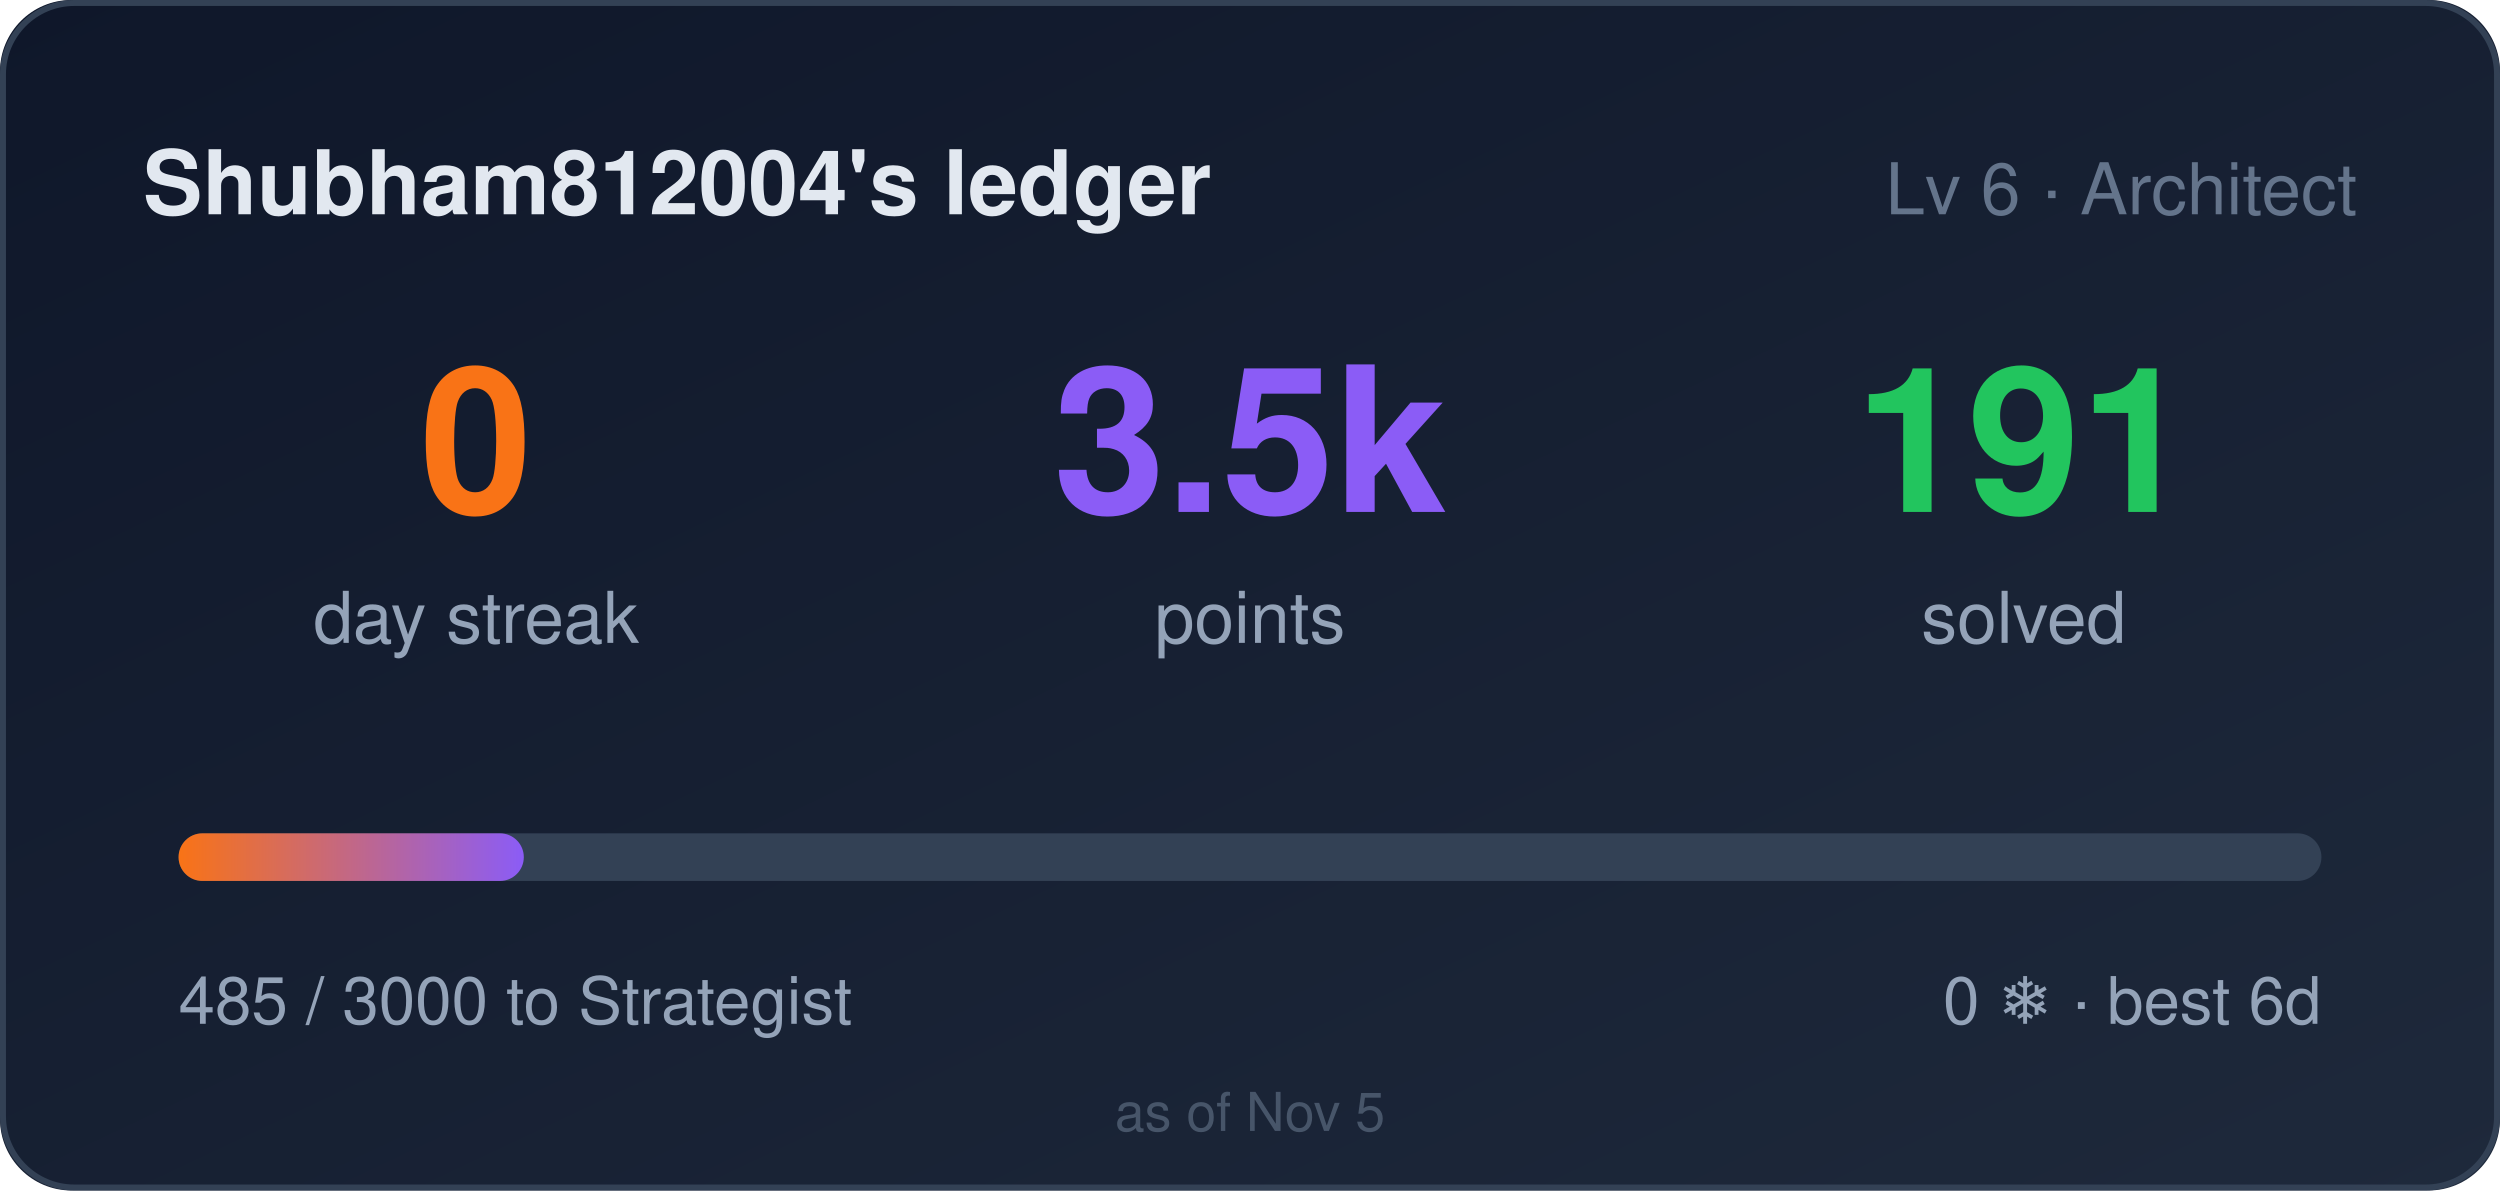
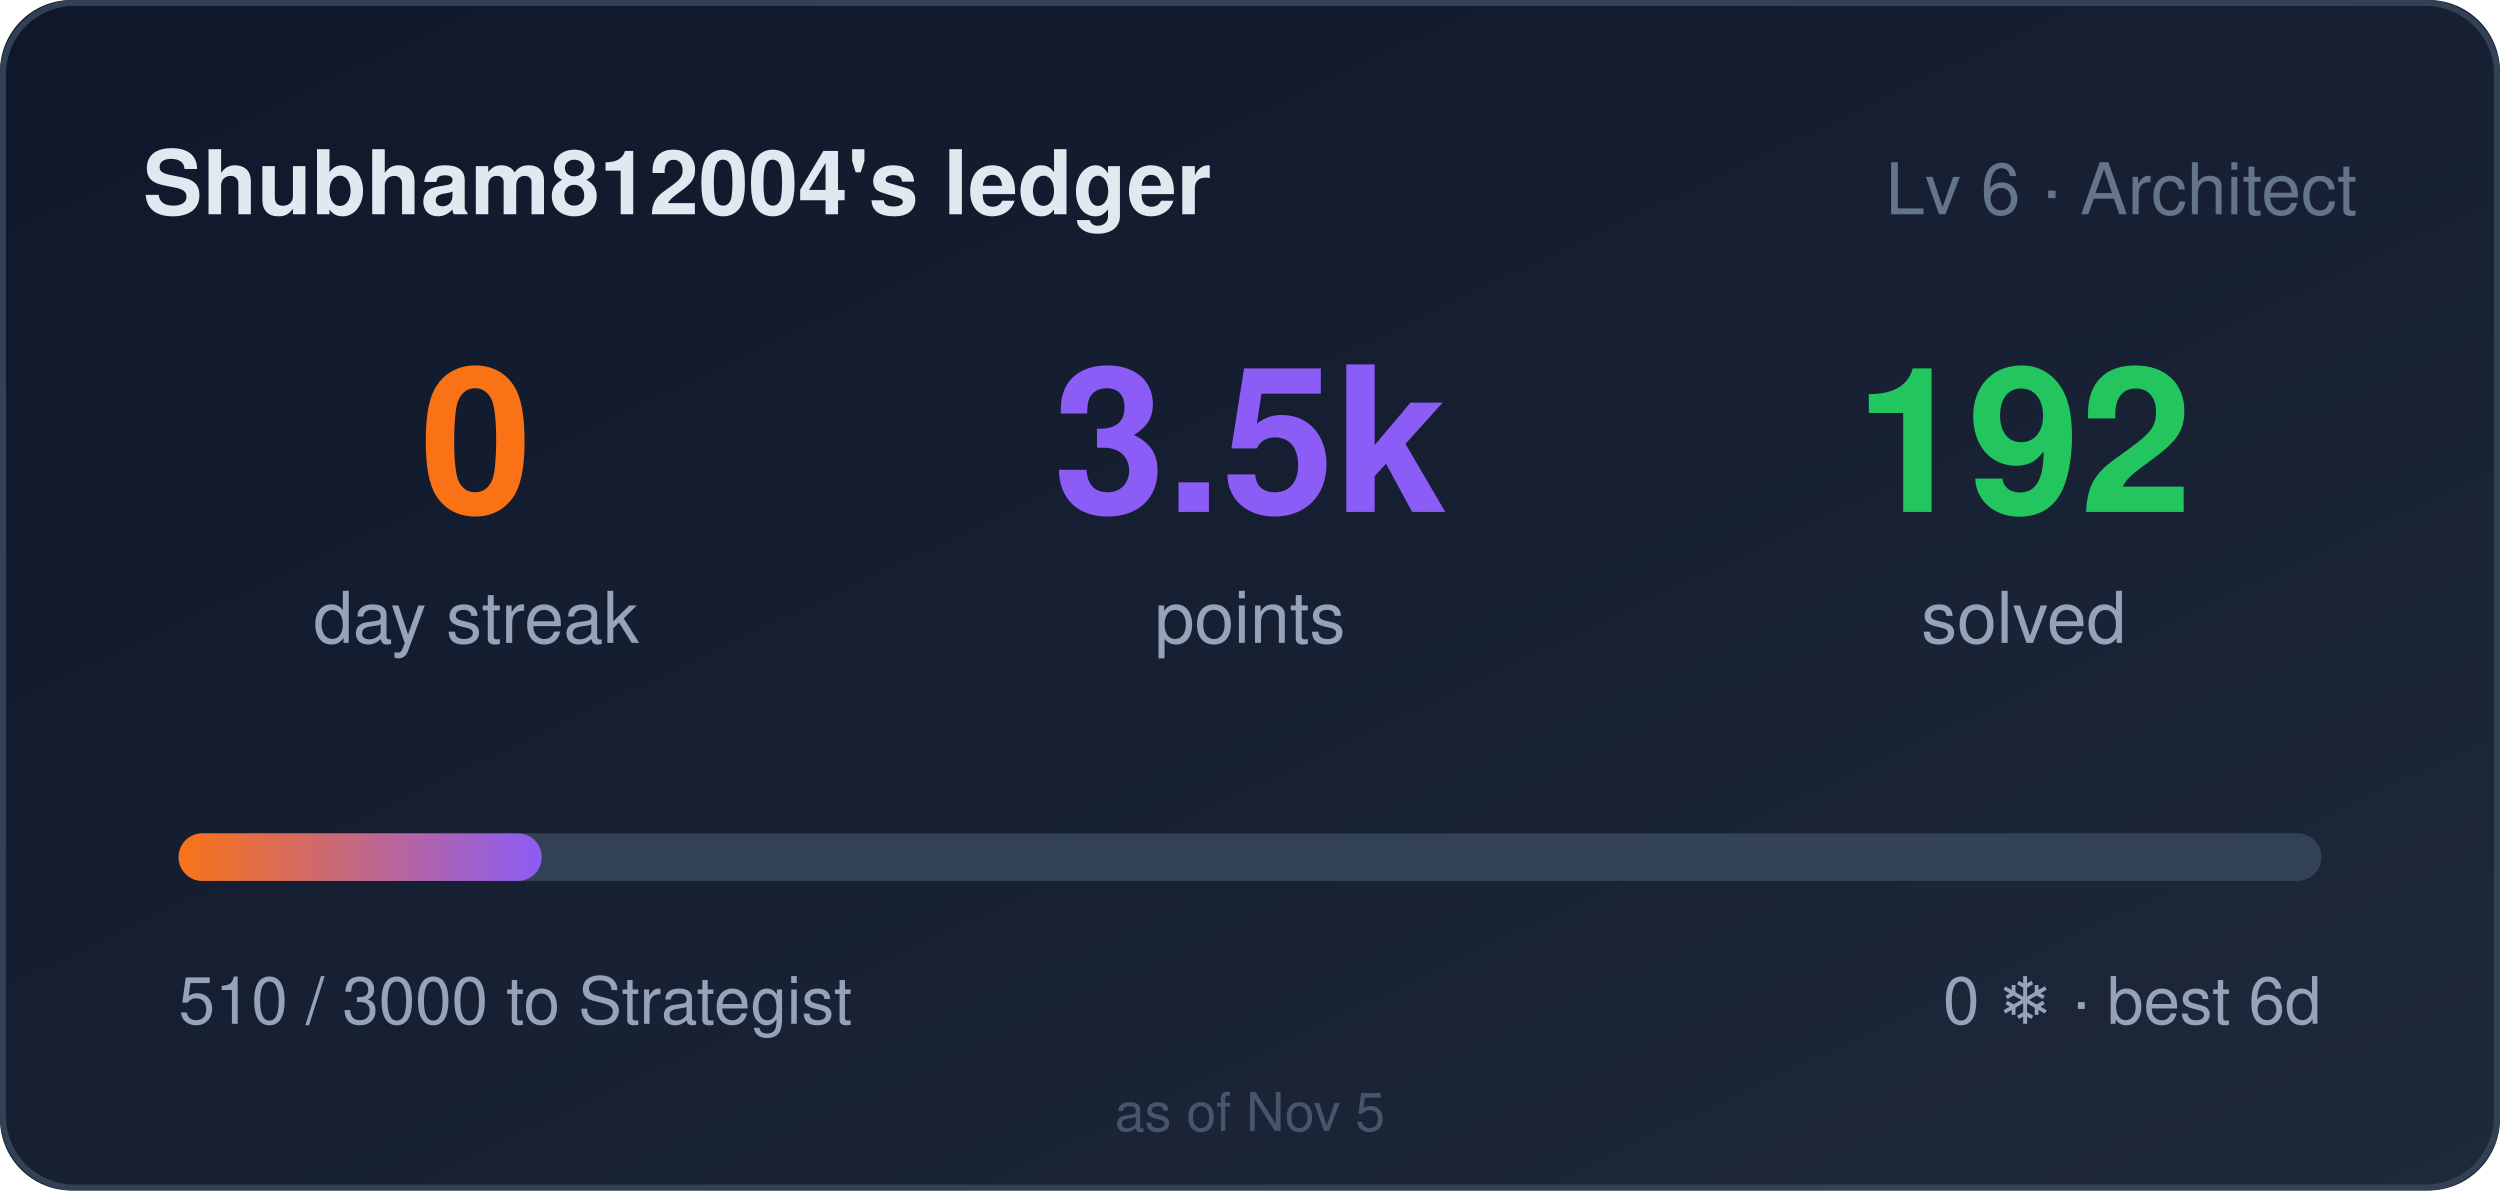
- <svg xmlns="http://www.w3.org/2000/svg" width="420" height="200" role="img" aria-label="Shubham812004's ledger: 0 day streak, 3485 points">
+ <svg xmlns="http://www.w3.org/2000/svg" width="420" height="200" role="img" aria-label="Shubham812004's ledger: 0 day streak, 3510 points">
  <style>
    .bar,.n{transform-box:fill-box}
    .bar{transform-origin:left center}
    @media (prefers-reduced-motion: no-preference){
      .bar{animation:cl-grow .9s cubic-bezier(.22,1,.36,1) both}
      .n{animation:cl-rise .5s ease-out both}
      .n2{animation-delay:.08s}
      .n3{animation-delay:.16s}
    }
    @keyframes cl-grow{from{transform:scaleX(0)}to{transform:scaleX(1)}}
    @keyframes cl-rise{from{opacity:0;transform:translateY(6px)}to{opacity:1;transform:none}}
  </style>
  <defs>
    <linearGradient id="bg" x1="0" y1="0" x2="1" y2="1">
      <stop offset="0" stop-color="#0f172a" />
      <stop offset="1" stop-color="#1e293b" />
    </linearGradient>
    <linearGradient id="bar" x1="0" y1="0" x2="1" y2="0">
      <stop offset="0" stop-color="#f97316" />
      <stop offset="1" stop-color="#8b5cf6" />
    </linearGradient>
  </defs>
  <rect width="420" height="200" rx="12" fill="url(#bg)" />
  <rect x="0.5" y="0.5" width="419" height="199" rx="12" fill="none" stroke="#334155" />
  <text x="24" y="36" fill="#e2e8f0" font-size="15" font-weight="600" font-family="Segoe UI,Helvetica,Arial,sans-serif">Shubham812004's ledger</text>
  <text x="396" y="36" fill="#64748b" font-size="12" text-anchor="end" font-family="Segoe UI,Helvetica,Arial,sans-serif">Lv 6 · Architect</text>
  <g font-family="Segoe UI,Helvetica,Arial,sans-serif">
    <text class="n n1" x="80" y="86" fill="#f97316" font-size="34" font-weight="700" text-anchor="middle">0</text>
    <text x="80" y="108" fill="#94a3b8" font-size="12" text-anchor="middle">day streak</text>
    <text class="n n2" x="210" y="86" fill="#8b5cf6" font-size="34" font-weight="700" text-anchor="middle">3.5k</text>
    <text x="210" y="108" fill="#94a3b8" font-size="12" text-anchor="middle">points</text>
-     <text class="n n3" x="340" y="86" fill="#22c55e" font-size="34" font-weight="700" text-anchor="middle">191</text>
+     <text class="n n3" x="340" y="86" fill="#22c55e" font-size="34" font-weight="700" text-anchor="middle">192</text>
    <text x="340" y="108" fill="#94a3b8" font-size="12" text-anchor="middle">solved</text>
  </g>
  <rect x="30" y="140" width="360" height="8" rx="4" fill="#334155" />
-   <rect class="bar" x="30" y="140" width="58" height="8" rx="4" fill="url(#bar)" />
-   <text x="30" y="172" fill="#94a3b8" font-size="11" font-family="Segoe UI,Helvetica,Arial,sans-serif">485 / 3000 to Strategist</text>
+   <rect class="bar" x="30" y="140" width="61" height="8" rx="4" fill="url(#bar)" />
+   <text x="30" y="172" fill="#94a3b8" font-size="11" font-family="Segoe UI,Helvetica,Arial,sans-serif">510 / 3000 to Strategist</text>
  <text x="390" y="172" fill="#94a3b8" font-size="11" text-anchor="end" font-family="Segoe UI,Helvetica,Arial,sans-serif">0 ❄ · best 6d</text>
  <text x="210" y="190" fill="#475569" font-size="9" text-anchor="middle" font-family="Segoe UI,Helvetica,Arial,sans-serif">as of Nov 5</text>
</svg>
